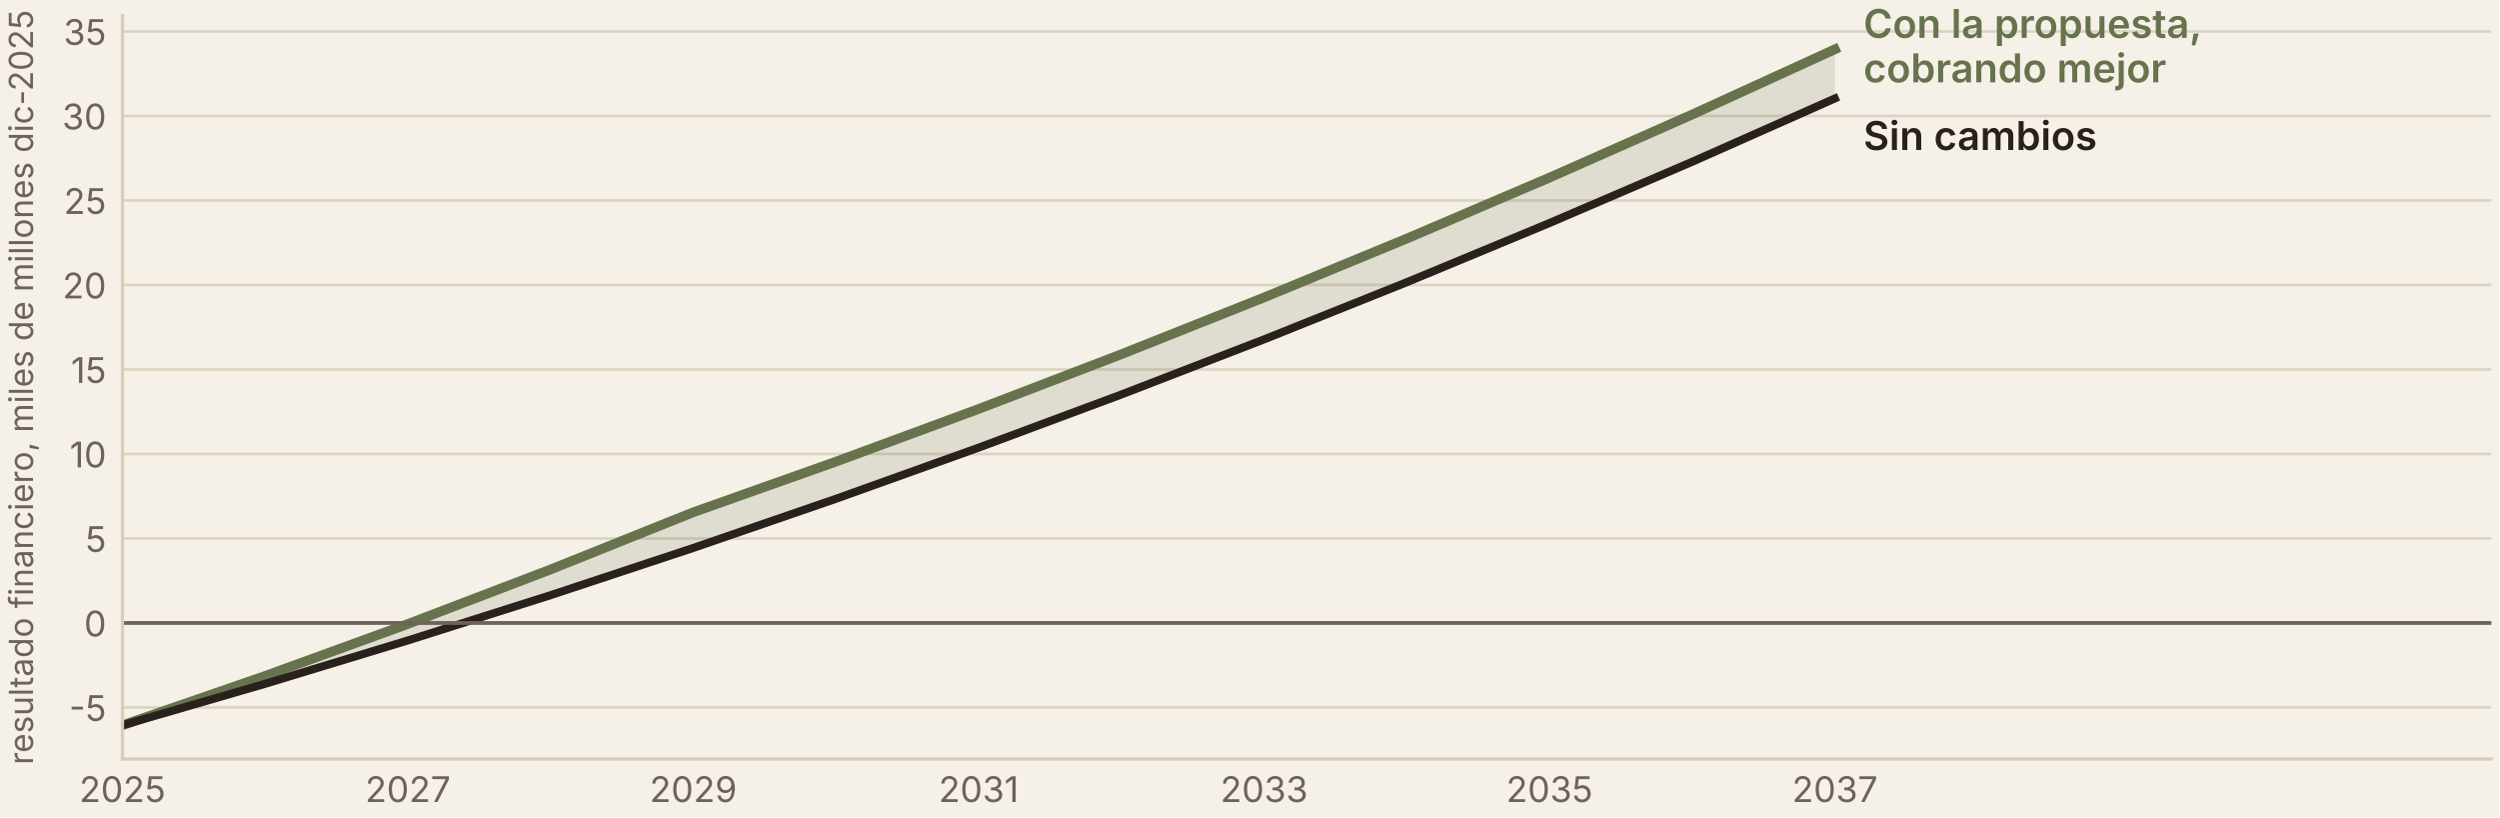
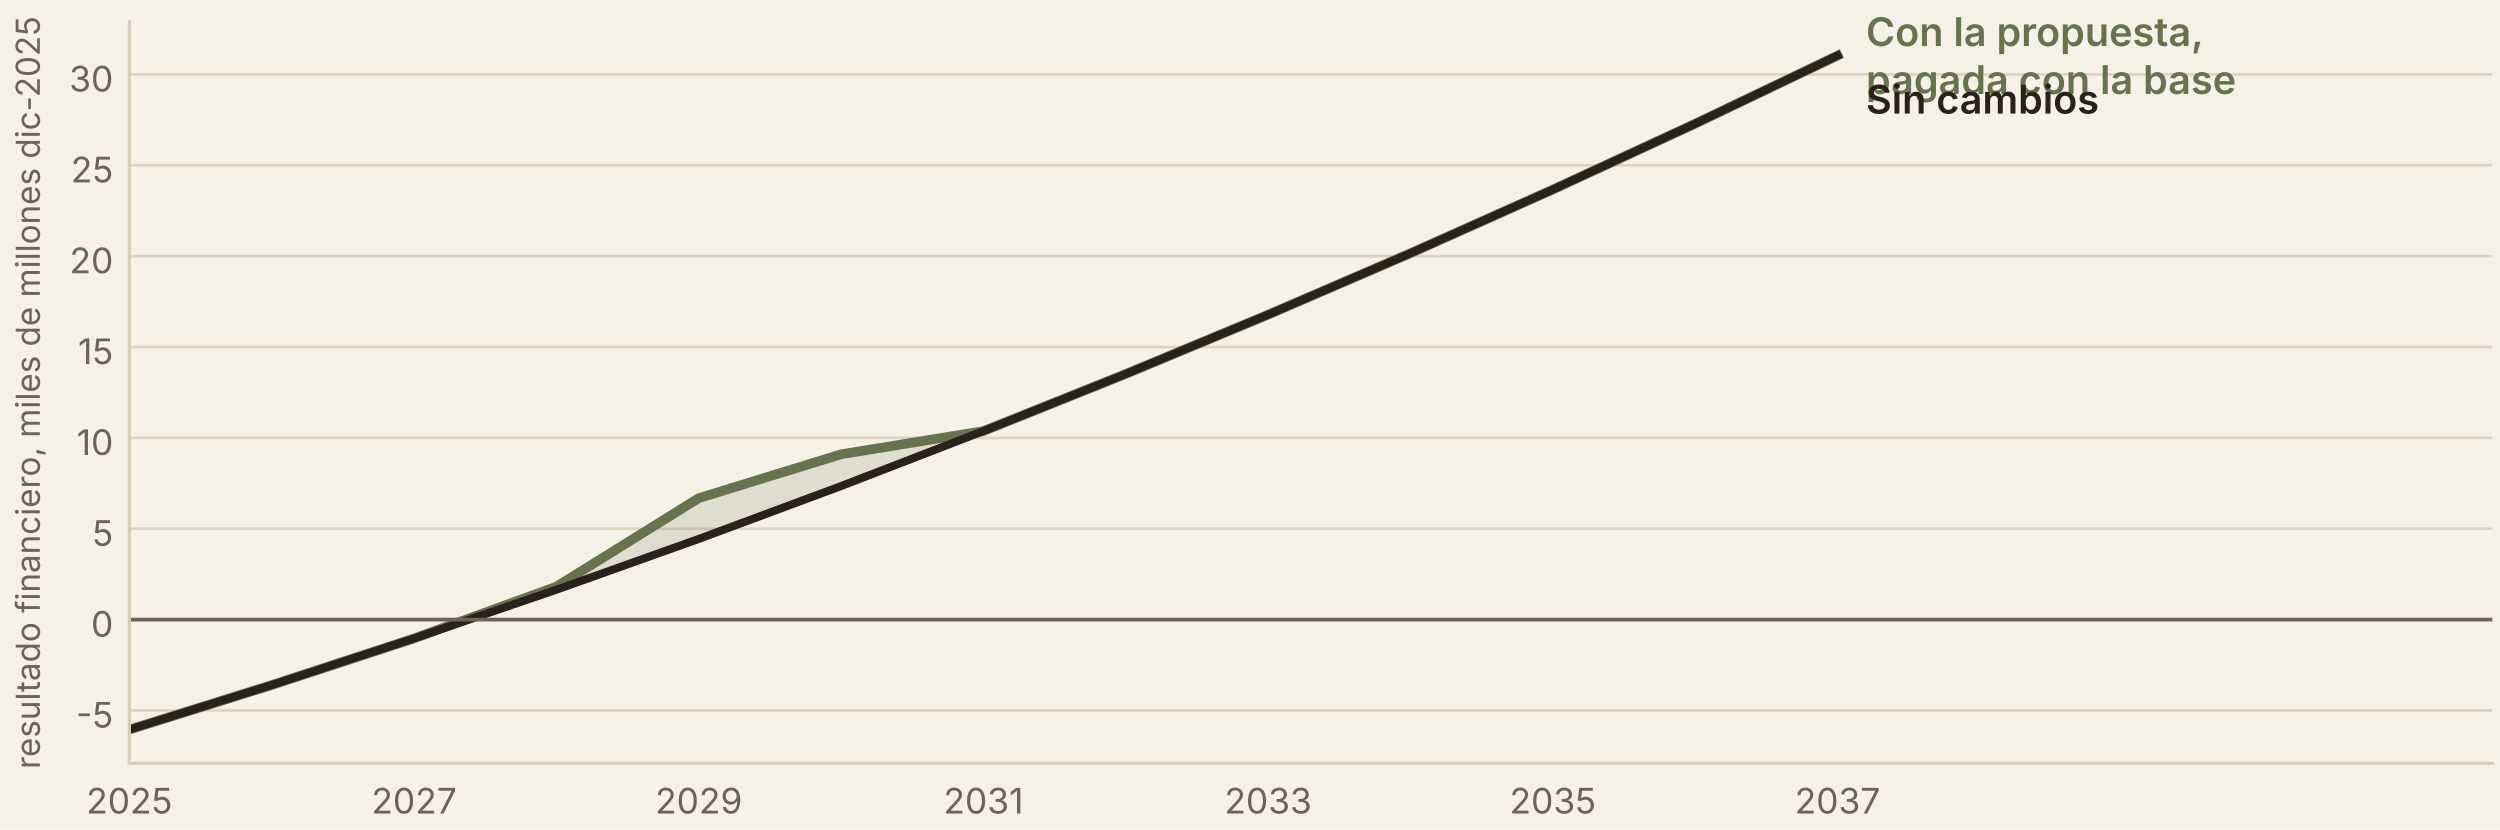
- <svg xmlns="http://www.w3.org/2000/svg" xmlns:xlink="http://www.w3.org/1999/xlink" width="466.029pt" height="152.321pt" viewBox="0 0 466.029 152.321" version="1.1">
+ <svg xmlns="http://www.w3.org/2000/svg" xmlns:xlink="http://www.w3.org/1999/xlink" width="467.372pt" height="155.119pt" viewBox="0 0 467.372 155.119" version="1.1">
  <defs>
    <style type="text/css">*{stroke-linejoin: round; stroke-linecap: butt}</style>
  </defs>
  <g id="figure_1">
    <g id="patch_1">
-       <path d="M -0 152.321  L 466.029 152.321  L 466.029 0  L -0 0  z " style="fill: #f5f0e8" />
+       <path d="M 0 155.119  L 467.372 155.119  L 467.372 0  L 0 0  z " style="fill: #f5f0e8" />
    </g>
    <g id="axes_1">
      <g id="patch_2">
-         <path d="M 22.839 141.493  L 464.589 141.493  L 464.589 2.893  L 22.839 2.893  z " style="fill: #f5f0e8" />
+         <path d="M 24.182 142.694  L 465.932 142.694  L 465.932 4.094  L 24.182 4.094  z " style="fill: #f5f0e8" />
      </g>
      <g id="matplotlib.axis_1">
        <g id="xtick_1">
          <g id="line2d_1" />
          <g id="text_1">
-             <text style="font-size: 6.6px; font-family: 'Inter'; text-anchor: middle; fill: #6e625a" x="22.839" y="149.508" transform="rotate(-0 22.83894 149.508)">2025</text>
+             <text style="font-size: 6.6px; font-family: 'Inter'; text-anchor: middle; fill: #6e625a" x="24.182" y="152.087" transform="rotate(-0 24.18248 152.0875)">2025</text>
          </g>
        </g>
        <g id="xtick_2">
          <g id="line2d_2" />
          <g id="text_2">
-             <text style="font-size: 6.6px; font-family: 'Inter'; text-anchor: middle; fill: #6e625a" x="76.062" y="149.508" transform="rotate(-0 76.06183 149.508)">2027</text>
+             <text style="font-size: 6.6px; font-family: 'Inter'; text-anchor: middle; fill: #6e625a" x="77.405" y="152.087" transform="rotate(-0 77.40537 152.0875)">2027</text>
          </g>
        </g>
        <g id="xtick_3">
          <g id="line2d_3" />
          <g id="text_3">
-             <text style="font-size: 6.6px; font-family: 'Inter'; text-anchor: middle; fill: #6e625a" x="129.285" y="149.508" transform="rotate(-0 129.2847 149.508)">2029</text>
+             <text style="font-size: 6.6px; font-family: 'Inter'; text-anchor: middle; fill: #6e625a" x="130.628" y="152.087" transform="rotate(-0 130.6283 152.0875)">2029</text>
          </g>
        </g>
        <g id="xtick_4">
          <g id="line2d_4" />
          <g id="text_4">
-             <text style="font-size: 6.6px; font-family: 'Inter'; text-anchor: middle; fill: #6e625a" x="182.508" y="149.508" transform="rotate(-0 182.5076 149.508)">2031</text>
+             <text style="font-size: 6.6px; font-family: 'Inter'; text-anchor: middle; fill: #6e625a" x="183.851" y="152.087" transform="rotate(-0 183.8512 152.0875)">2031</text>
          </g>
        </g>
        <g id="xtick_5">
          <g id="line2d_5" />
          <g id="text_5">
-             <text style="font-size: 6.6px; font-family: 'Inter'; text-anchor: middle; fill: #6e625a" x="235.731" y="149.508" transform="rotate(-0 235.7305 149.508)">2033</text>
+             <text style="font-size: 6.6px; font-family: 'Inter'; text-anchor: middle; fill: #6e625a" x="237.074" y="152.087" transform="rotate(-0 237.074 152.0875)">2033</text>
          </g>
        </g>
        <g id="xtick_6">
          <g id="line2d_6" />
          <g id="text_6">
-             <text style="font-size: 6.6px; font-family: 'Inter'; text-anchor: middle; fill: #6e625a" x="288.953" y="149.508" transform="rotate(-0 288.9534 149.508)">2035</text>
+             <text style="font-size: 6.6px; font-family: 'Inter'; text-anchor: middle; fill: #6e625a" x="290.297" y="152.087" transform="rotate(-0 290.2969 152.0875)">2035</text>
          </g>
        </g>
        <g id="xtick_7">
          <g id="line2d_7" />
          <g id="text_7">
-             <text style="font-size: 6.6px; font-family: 'Inter'; text-anchor: middle; fill: #6e625a" x="342.176" y="149.508" transform="rotate(-0 342.1763 149.508)">2037</text>
+             <text style="font-size: 6.6px; font-family: 'Inter'; text-anchor: middle; fill: #6e625a" x="343.52" y="152.087" transform="rotate(-0 343.5198 152.0875)">2037</text>
          </g>
        </g>
      </g>
      <g id="matplotlib.axis_2">
        <g id="ytick_1">
          <g id="line2d_8">
-             <path d="M 22.839 131.882  L 464.589 131.882  " clip-path="url(#p62d7cede89)" style="fill: none; stroke: #d9cdba; stroke-opacity: 0.85; stroke-width: 0.5; stroke-linecap: square" />
+             <path d="M 24.182 132.823  L 465.932 132.823  " clip-path="url(#pc750020559)" style="fill: none; stroke: #d9cdba; stroke-opacity: 0.85; stroke-width: 0.5; stroke-linecap: square" />
          </g>
          <g id="line2d_9" />
          <g id="text_8">
-             <text style="font-size: 6.6px; font-family: 'Inter'; text-anchor: end; fill: #6e625a" x="19.839" y="134.389" transform="rotate(-0 19.83894 134.3892)">-5</text>
+             <text style="font-size: 6.6px; font-family: 'Inter'; text-anchor: end; fill: #6e625a" x="21.182" y="136.02" transform="rotate(-0 21.18248 136.0196)">-5</text>
          </g>
        </g>
        <g id="ytick_2">
          <g id="line2d_10">
-             <path d="M 22.839 116.13  L 464.589 116.13  " clip-path="url(#p62d7cede89)" style="fill: none; stroke: #d9cdba; stroke-opacity: 0.85; stroke-width: 0.5; stroke-linecap: square" />
+             <path d="M 24.182 115.835  L 465.932 115.835  " clip-path="url(#pc750020559)" style="fill: none; stroke: #d9cdba; stroke-opacity: 0.85; stroke-width: 0.5; stroke-linecap: square" />
          </g>
          <g id="line2d_11" />
          <g id="text_9">
-             <text style="font-size: 6.6px; font-family: 'Inter'; text-anchor: end; fill: #6e625a" x="19.839" y="118.637" transform="rotate(-0 19.83894 118.637)">0</text>
+             <text style="font-size: 6.6px; font-family: 'Inter'; text-anchor: end; fill: #6e625a" x="21.182" y="119.032" transform="rotate(-0 21.18248 119.0322)">0</text>
          </g>
        </g>
        <g id="ytick_3">
          <g id="line2d_12">
-             <path d="M 22.839 100.377  L 464.589 100.377  " clip-path="url(#p62d7cede89)" style="fill: none; stroke: #d9cdba; stroke-opacity: 0.85; stroke-width: 0.5; stroke-linecap: square" />
+             <path d="M 24.182 98.848  L 465.932 98.848  " clip-path="url(#pc750020559)" style="fill: none; stroke: #d9cdba; stroke-opacity: 0.85; stroke-width: 0.5; stroke-linecap: square" />
          </g>
          <g id="line2d_13" />
          <g id="text_10">
-             <text style="font-size: 6.6px; font-family: 'Inter'; text-anchor: end; fill: #6e625a" x="19.839" y="102.885" transform="rotate(-0 19.83894 102.8848)">5</text>
+             <text style="font-size: 6.6px; font-family: 'Inter'; text-anchor: end; fill: #6e625a" x="21.182" y="102.045" transform="rotate(-0 21.18248 102.0448)">5</text>
          </g>
        </g>
        <g id="ytick_4">
          <g id="line2d_14">
-             <path d="M 22.839 84.625  L 464.589 84.625  " clip-path="url(#p62d7cede89)" style="fill: none; stroke: #d9cdba; stroke-opacity: 0.85; stroke-width: 0.5; stroke-linecap: square" />
+             <path d="M 24.182 81.861  L 465.932 81.861  " clip-path="url(#pc750020559)" style="fill: none; stroke: #d9cdba; stroke-opacity: 0.85; stroke-width: 0.5; stroke-linecap: square" />
          </g>
          <g id="line2d_15" />
          <g id="text_11">
-             <text style="font-size: 6.6px; font-family: 'Inter'; text-anchor: end; fill: #6e625a" x="19.839" y="87.133" transform="rotate(-0 19.83894 87.13262)">10</text>
+             <text style="font-size: 6.6px; font-family: 'Inter'; text-anchor: end; fill: #6e625a" x="21.182" y="85.057" transform="rotate(-0 21.18248 85.05746)">10</text>
          </g>
        </g>
        <g id="ytick_5">
          <g id="line2d_16">
-             <path d="M 22.839 68.873  L 464.589 68.873  " clip-path="url(#p62d7cede89)" style="fill: none; stroke: #d9cdba; stroke-opacity: 0.85; stroke-width: 0.5; stroke-linecap: square" />
+             <path d="M 24.182 64.873  L 465.932 64.873  " clip-path="url(#pc750020559)" style="fill: none; stroke: #d9cdba; stroke-opacity: 0.85; stroke-width: 0.5; stroke-linecap: square" />
          </g>
          <g id="line2d_17" />
          <g id="text_12">
-             <text style="font-size: 6.6px; font-family: 'Inter'; text-anchor: end; fill: #6e625a" x="19.839" y="71.38" transform="rotate(-0 19.83894 71.38043)">15</text>
+             <text style="font-size: 6.6px; font-family: 'Inter'; text-anchor: end; fill: #6e625a" x="21.182" y="68.07" transform="rotate(-0 21.18248 68.07008)">15</text>
          </g>
        </g>
        <g id="ytick_6">
          <g id="line2d_18">
-             <path d="M 22.839 53.121  L 464.589 53.121  " clip-path="url(#p62d7cede89)" style="fill: none; stroke: #d9cdba; stroke-opacity: 0.85; stroke-width: 0.5; stroke-linecap: square" />
+             <path d="M 24.182 47.886  L 465.932 47.886  " clip-path="url(#pc750020559)" style="fill: none; stroke: #d9cdba; stroke-opacity: 0.85; stroke-width: 0.5; stroke-linecap: square" />
          </g>
          <g id="line2d_19" />
          <g id="text_13">
-             <text style="font-size: 6.6px; font-family: 'Inter'; text-anchor: end; fill: #6e625a" x="19.839" y="55.628" transform="rotate(-0 19.83894 55.62825)">20</text>
+             <text style="font-size: 6.6px; font-family: 'Inter'; text-anchor: end; fill: #6e625a" x="21.182" y="51.083" transform="rotate(-0 21.18248 51.08269)">20</text>
          </g>
        </g>
        <g id="ytick_7">
          <g id="line2d_20">
-             <path d="M 22.839 37.369  L 464.589 37.369  " clip-path="url(#p62d7cede89)" style="fill: none; stroke: #d9cdba; stroke-opacity: 0.85; stroke-width: 0.5; stroke-linecap: square" />
+             <path d="M 24.182 30.898  L 465.932 30.898  " clip-path="url(#pc750020559)" style="fill: none; stroke: #d9cdba; stroke-opacity: 0.85; stroke-width: 0.5; stroke-linecap: square" />
          </g>
          <g id="line2d_21" />
          <g id="text_14">
-             <text style="font-size: 6.6px; font-family: 'Inter'; text-anchor: end; fill: #6e625a" x="19.839" y="39.876" transform="rotate(-0 19.83894 39.87606)">25</text>
+             <text style="font-size: 6.6px; font-family: 'Inter'; text-anchor: end; fill: #6e625a" x="21.182" y="34.095" transform="rotate(-0 21.18248 34.09531)">25</text>
          </g>
        </g>
        <g id="ytick_8">
          <g id="line2d_22">
-             <path d="M 22.839 21.616  L 464.589 21.616  " clip-path="url(#p62d7cede89)" style="fill: none; stroke: #d9cdba; stroke-opacity: 0.85; stroke-width: 0.5; stroke-linecap: square" />
+             <path d="M 24.182 13.911  L 465.932 13.911  " clip-path="url(#pc750020559)" style="fill: none; stroke: #d9cdba; stroke-opacity: 0.85; stroke-width: 0.5; stroke-linecap: square" />
          </g>
          <g id="line2d_23" />
          <g id="text_15">
-             <text style="font-size: 6.6px; font-family: 'Inter'; text-anchor: end; fill: #6e625a" x="19.839" y="24.124" transform="rotate(-0 19.83894 24.12388)">30</text>
+             <text style="font-size: 6.6px; font-family: 'Inter'; text-anchor: end; fill: #6e625a" x="21.182" y="17.108" transform="rotate(-0 21.18248 17.10792)">30</text>
          </g>
        </g>
-         <g id="ytick_9">
-           <g id="line2d_24">
-             <path d="M 22.839 5.864  L 464.589 5.864  " clip-path="url(#p62d7cede89)" style="fill: none; stroke: #d9cdba; stroke-opacity: 0.85; stroke-width: 0.5; stroke-linecap: square" />
-           </g>
-           <g id="line2d_25" />
-           <g id="text_16">
-             <text style="font-size: 6.6px; font-family: 'Inter'; text-anchor: end; fill: #6e625a" x="19.839" y="8.372" transform="rotate(-0 19.83894 8.37169)">35</text>
-           </g>
-         </g>
-         <g id="text_17">
-           <text style="font-size: 6.2px; font-family: 'Inter'; text-anchor: middle; fill: #6e625a" x="6.151" y="72.193" transform="rotate(-90 6.151031 72.193)">resultado financiero, miles de millones dic-2025</text>
+         <g id="text_16">
+           <text style="font-size: 6.2px; font-family: 'Inter'; text-anchor: middle; fill: #6e625a" x="7.446" y="73.394" transform="rotate(-90 7.44625 73.39371)">resultado financiero, miles de millones dic-2025</text>
        </g>
      </g>
      <g id="FillBetweenPolyCollection_1">
        <defs>
-           <path id="m0d9ef42af4" d="M 22.839 -17.128  L 22.839 -17.128  L 49.45 -24.853  L 76.062 -32.934  L 102.673 -41.375  L 129.285 -50.177  L 155.896 -59.343  L 182.508 -68.876  L 209.119 -78.78  L 235.731 -89.057  L 262.342 -99.71  L 288.953 -110.744  L 315.565 -122.161  L 342.176 -133.966  L 342.176 -143.128  L 342.176 -143.128  L 315.565 -130.969  L 288.953 -119.21  L 262.342 -107.846  L 235.731 -96.873  L 209.119 -86.288  L 182.508 -76.088  L 155.896 -66.269  L 129.285 -56.828  L 102.673 -46.165  L 76.062 -36.002  L 49.45 -26.326  L 22.839 -17.128  z " />
+           <path id="mce5f0a19aa" d="M 24.182 -18.726  L 24.182 -18.726  L 50.794 -27.057  L 77.405 -35.772  L 104.017 -44.874  L 130.628 -54.366  L 157.24 -64.251  L 183.851 -74.532  L 210.463 -85.212  L 237.074 -96.295  L 263.685 -107.784  L 290.297 -119.683  L 316.908 -131.995  L 343.52 -144.726  L 343.52 -144.726  L 343.52 -144.726  L 316.908 -131.995  L 290.297 -119.683  L 263.685 -107.784  L 237.074 -96.295  L 210.463 -85.212  L 183.851 -74.532  L 157.24 -70.195  L 130.628 -61.994  L 104.017 -45.451  L 77.405 -35.772  L 50.794 -27.057  L 24.182 -18.726  z " />
        </defs>
-         <g clip-path="url(#p62d7cede89)">
-           <use xlink:href="#m0d9ef42af4" x="0" y="152.321" style="fill: #66734c; fill-opacity: 0.16" />
+         <g clip-path="url(#pc750020559)">
+           <use xlink:href="#mce5f0a19aa" x="0" y="155.119" style="fill: #66734c; fill-opacity: 0.16" />
        </g>
      </g>
+       <g id="line2d_24">
+         <path d="M 24.182 136.394  L 50.794 128.063  L 77.405 119.348  L 104.017 109.668  L 130.628 93.125  L 157.24 84.924  L 183.851 80.587  L 210.463 69.907  L 237.074 58.824  L 263.685 47.336  L 290.297 35.437  L 316.908 23.124  L 343.52 10.394  " clip-path="url(#pc750020559)" style="fill: none; stroke: #66734c; stroke-width: 1.8; stroke-linecap: square" />
+       </g>
+       <g id="line2d_25">
+         <path d="M 24.182 136.394  L 50.794 128.063  L 77.405 119.348  L 104.017 110.245  L 130.628 100.753  L 157.24 90.868  L 183.851 80.587  L 210.463 69.907  L 237.074 58.824  L 263.685 47.336  L 290.297 35.437  L 316.908 23.124  L 343.52 10.394  " clip-path="url(#pc750020559)" style="fill: none; stroke: #2a211c; stroke-width: 1.5; stroke-linecap: square" />
+       </g>
      <g id="line2d_26">
-         <path d="M 22.839 135.193  L 49.45 125.995  L 76.062 116.319  L 102.673 106.155  L 129.285 95.492  L 155.896 86.052  L 182.508 76.233  L 209.119 66.032  L 235.731 55.448  L 262.342 44.475  L 288.953 33.111  L 315.565 21.352  L 342.176 9.193  " clip-path="url(#p62d7cede89)" style="fill: none; stroke: #66734c; stroke-width: 1.8; stroke-linecap: square" />
-       </g>
-       <g id="line2d_27">
-         <path d="M 22.839 135.193  L 49.45 127.468  L 76.062 119.386  L 102.673 110.946  L 129.285 102.144  L 155.896 92.978  L 182.508 83.444  L 209.119 73.541  L 235.731 63.264  L 262.342 52.611  L 288.953 41.577  L 315.565 30.16  L 342.176 18.355  " clip-path="url(#p62d7cede89)" style="fill: none; stroke: #2a211c; stroke-width: 1.5; stroke-linecap: square" />
-       </g>
-       <g id="line2d_28">
-         <path d="M 22.839 116.13  L 464.589 116.13  " clip-path="url(#p62d7cede89)" style="fill: none; stroke: #6e625a; stroke-width: 0.7; stroke-linecap: square" />
+         <path d="M 24.182 115.835  L 465.932 115.835  " clip-path="url(#pc750020559)" style="fill: none; stroke: #6e625a; stroke-width: 0.7; stroke-linecap: square" />
      </g>
      <g id="patch_3">
-         <path d="M 22.839 141.493  L 22.839 2.893  " style="fill: none; stroke: #d9cdba; stroke-width: 0.6; stroke-linejoin: miter; stroke-linecap: square" />
+         <path d="M 24.182 142.694  L 24.182 4.094  " style="fill: none; stroke: #d9cdba; stroke-width: 0.6; stroke-linejoin: miter; stroke-linecap: square" />
      </g>
      <g id="patch_4">
-         <path d="M 22.839 141.493  L 464.589 141.493  " style="fill: none; stroke: #d9cdba; stroke-width: 0.6; stroke-linejoin: miter; stroke-linecap: square" />
+         <path d="M 24.182 142.694  L 465.932 142.694  " style="fill: none; stroke: #d9cdba; stroke-width: 0.6; stroke-linejoin: miter; stroke-linecap: square" />
+       </g>
+       <g id="text_17">
+         <text style="font-weight: 600; font-size: 7.4px; font-family: 'Inter'; fill: #66734c" transform="translate(348.8421 8.60875)"> Con la propuesta,</text>
+         <text style="font-weight: 600; font-size: 7.4px; font-family: 'Inter'; fill: #66734c" transform="translate(348.8421 17.56246)"> pagada con la base</text>
      </g>
      <g id="text_18">
-         <text style="font-weight: 600; font-size: 7.4px; font-family: 'Inter'; fill: #66734c" transform="translate(347.4986 7.062844)"> Con la propuesta,</text>
-         <text style="font-weight: 600; font-size: 7.4px; font-family: 'Inter'; fill: #66734c" transform="translate(347.4986 15.34923)"> cobrando mejor</text>
-       </g>
-       <g id="text_19">
-         <text style="font-weight: 600; font-size: 7.4px; font-family: 'Inter'; text-anchor: start; fill: #2a211c" x="347.499" y="27.958" transform="rotate(-0 347.4986 27.95782)"> Sin cambios</text>
+         <text style="font-weight: 600; font-size: 7.4px; font-family: 'Inter'; text-anchor: start; fill: #2a211c" x="348.842" y="21.24" transform="rotate(-0 348.8421 21.23957)"> Sin cambios</text>
      </g>
    </g>
  </g>
  <defs>
-     <clipPath id="p62d7cede89">
-       <rect x="22.839" y="2.893" width="441.75" height="138.6" />
+     <clipPath id="pc750020559">
+       <rect x="24.182" y="4.094" width="441.75" height="138.6" />
    </clipPath>
  </defs>
</svg>
